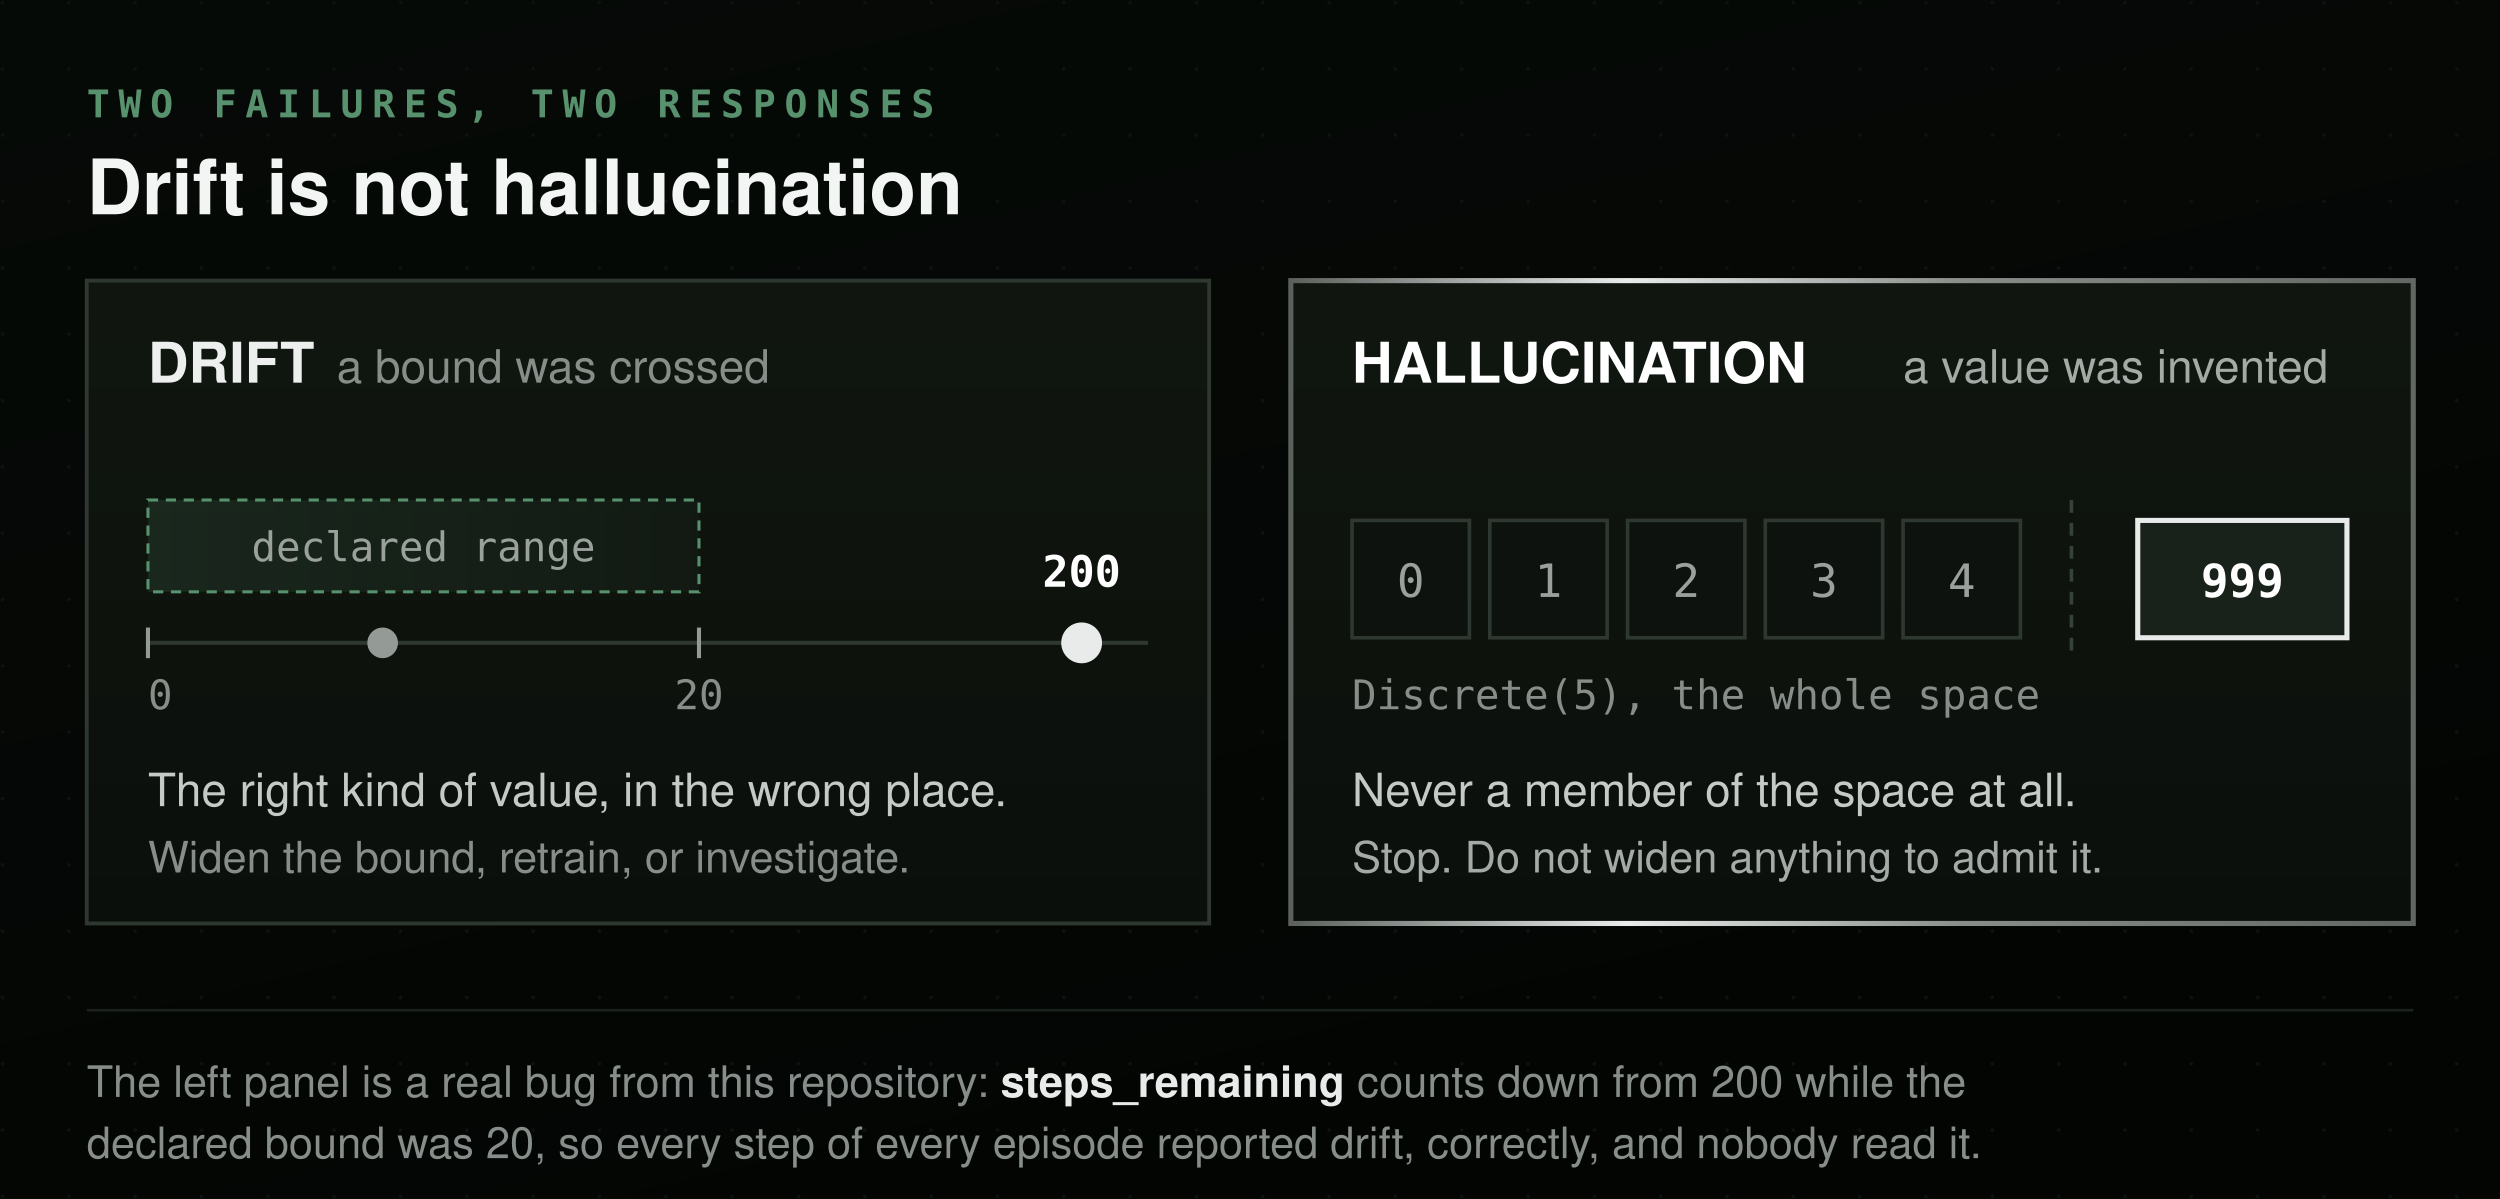
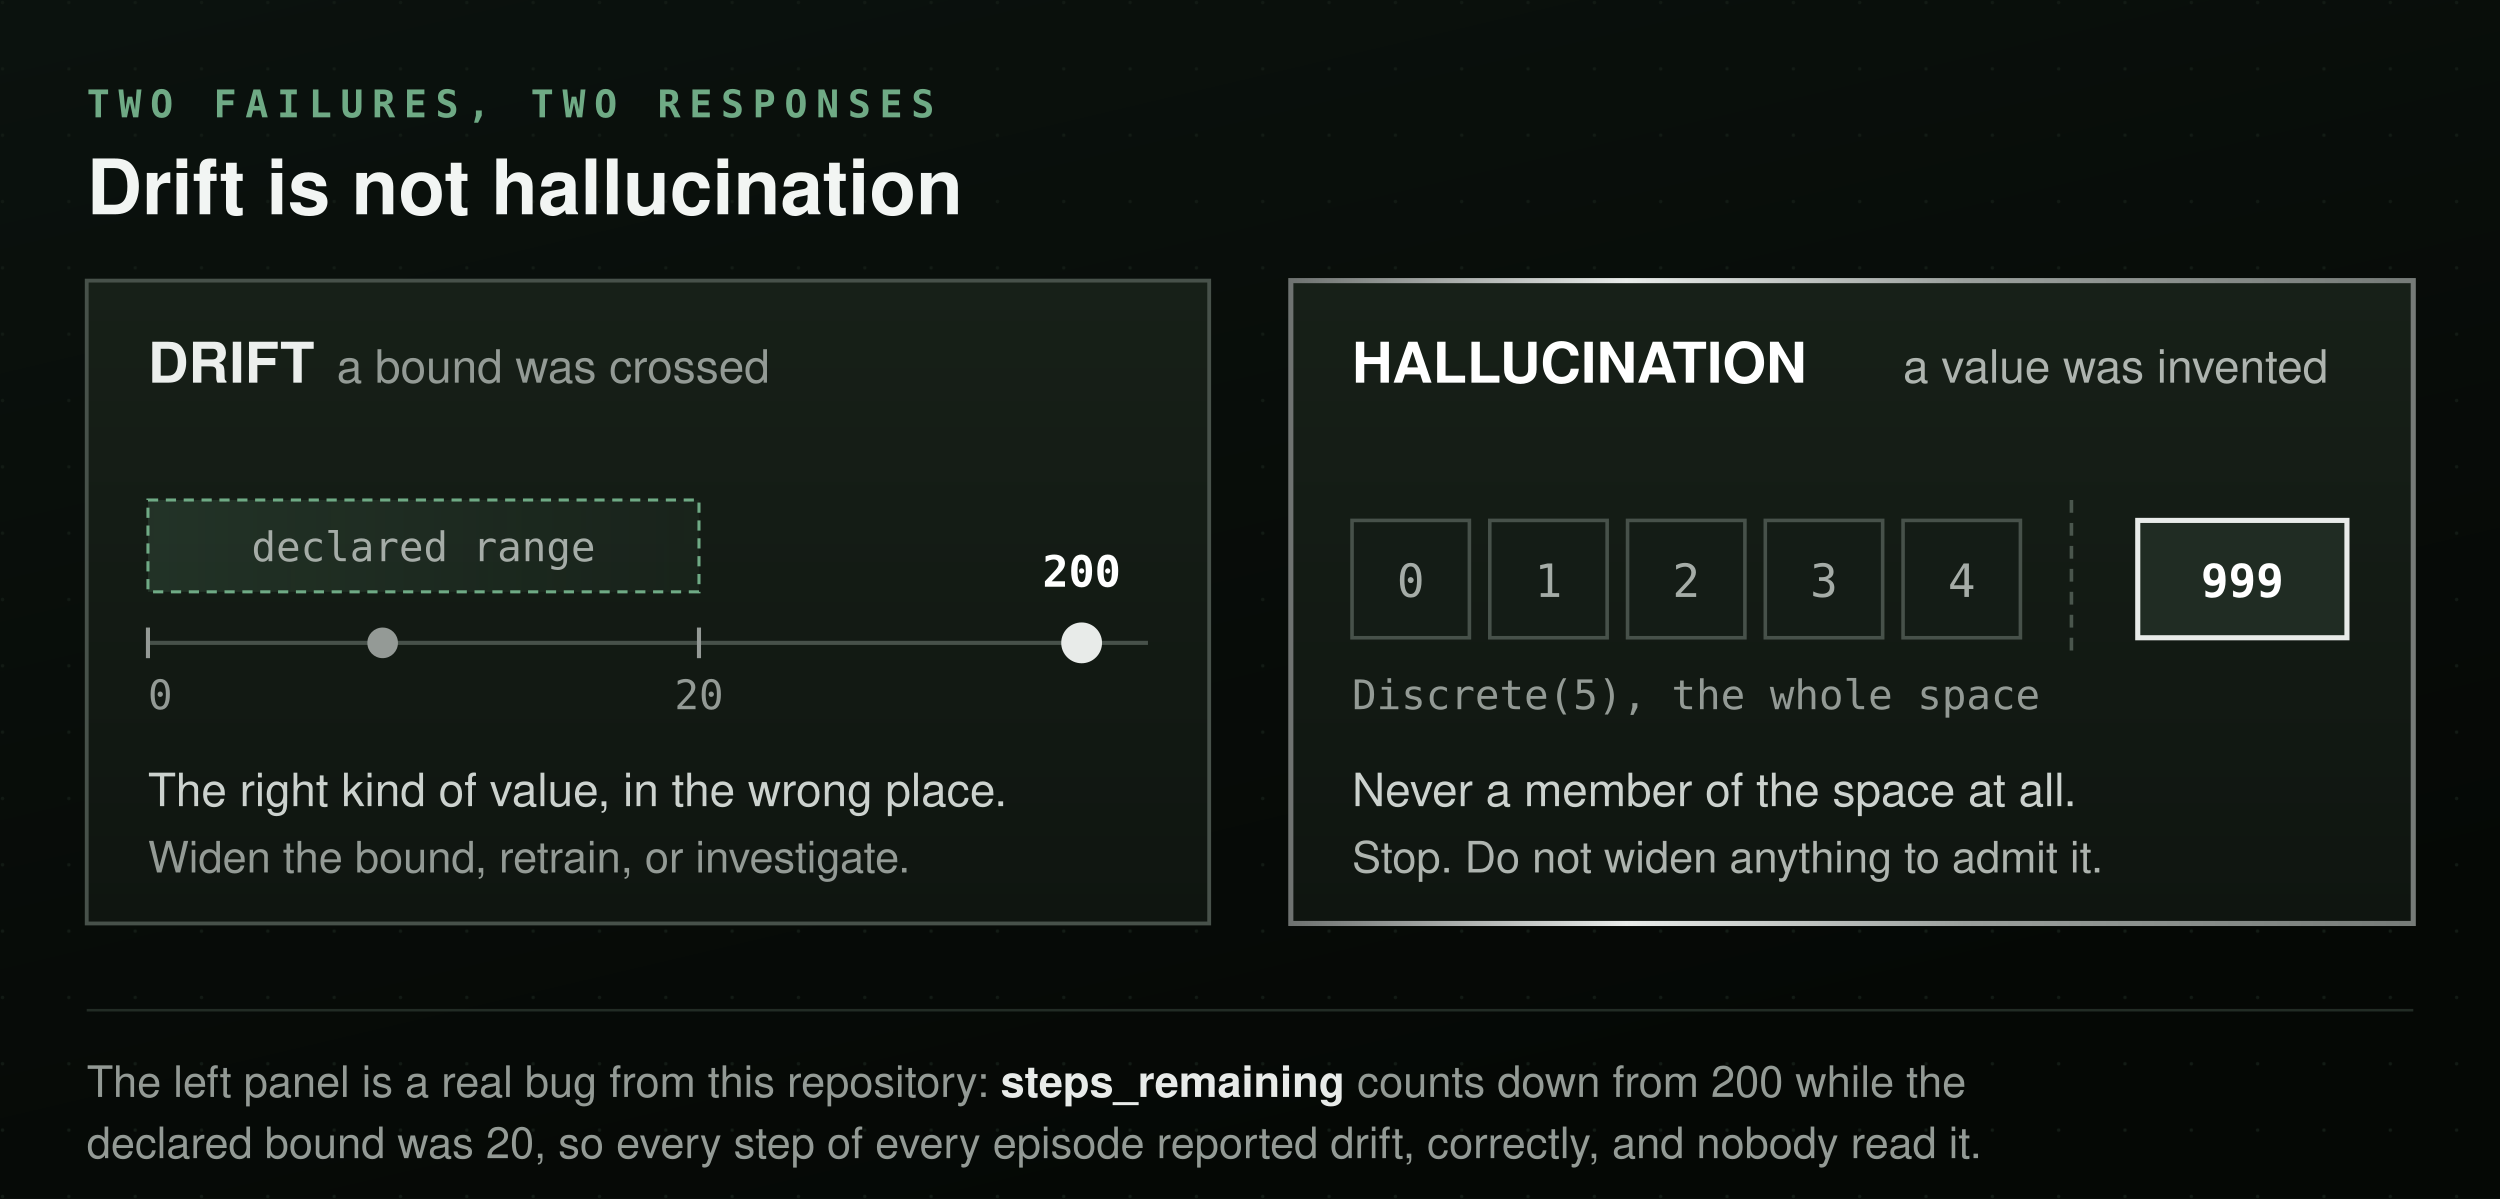
<svg xmlns="http://www.w3.org/2000/svg" viewBox="0 0 980 470" width="980" height="470" role="img" aria-label="Drift against hallucination. Drift is a value of the right kind landing outside its declared range, shown as 200 sitting far beyond a bound of 20. Hallucination is a value that was never in the space at all, shown as action 999 detached from a five slot discrete space." font-family="ui-sans-serif, -apple-system, BlinkMacSystemFont, Segoe UI, Helvetica, Arial, sans-serif">
  <defs>
    <linearGradient id="dbg" x1="0" y1="0" x2="0.5" y2="1">
-       <stop offset="0" stop-color="#060a07" />
-       <stop offset="1" stop-color="#030503" />
+       <stop offset="0" stop-color="#0b120e" />
+       <stop offset="1" stop-color="#050805" />
    </linearGradient>
    <pattern id="dgrid" width="26" height="26" patternUnits="userSpaceOnUse">
-       <circle cx="1" cy="1" r="0.7" fill="#0d130f" />
+       <circle cx="1" cy="1" r="0.7" fill="#121a14" />
    </pattern>
    <linearGradient id="dpanel" x1="0" y1="0" x2="0" y2="1">
-       <stop offset="0" stop-color="#10160f" />
-       <stop offset="1" stop-color="#0b0f0c" />
+       <stop offset="0" stop-color="#172018" />
+       <stop offset="1" stop-color="#0f1510" />
    </linearGradient>
    <linearGradient id="band" x1="0" y1="0" x2="1" y2="0">
-       <stop offset="0" stop-color="#58916d" stop-opacity="0.16" />
-       <stop offset="1" stop-color="#58916d" stop-opacity="0.05" />
+       <stop offset="0" stop-color="#6faa85" stop-opacity="0.16" />
+       <stop offset="1" stop-color="#6faa85" stop-opacity="0.05" />
    </linearGradient>
    <linearGradient id="dchrome" x1="0" y1="0" x2="1" y2="0">
-       <stop offset="0" stop-color="#5a5f5c" />
+       <stop offset="0" stop-color="#6d716f" />
      <stop offset="0.3" stop-color="#e8ebe9" />
-       <stop offset="0.6" stop-color="#888d8a" />
-       <stop offset="1" stop-color="#626764" />
+       <stop offset="0.6" stop-color="#9ba09d" />
+       <stop offset="1" stop-color="#767b78" />
    </linearGradient>
  </defs>
  <rect x="0" y="0" width="980" height="470" fill="url(#dbg)" />
  <rect x="0" y="0" width="980" height="470" fill="url(#dgrid)" />
-   <text x="34" y="46" fill="#58916d" font-size="15" font-weight="700" letter-spacing="3.4" font-family="ui-monospace, SFMono-Regular, Menlo, monospace">TWO FAILURES, TWO RESPONSES</text>
+   <text x="34" y="46" fill="#6faa85" font-size="15" font-weight="700" letter-spacing="3.4" font-family="ui-monospace, SFMono-Regular, Menlo, monospace">TWO FAILURES, TWO RESPONSES</text>
  <text x="34" y="84" fill="#f2f5f3" font-size="30" font-weight="700">Drift is not hallucination</text>
-   <rect x="34" y="110" width="440" height="252" fill="url(#dpanel)" stroke="#2e3830" stroke-width="1.5" />
+   <rect x="34" y="110" width="440" height="252" fill="url(#dpanel)" stroke="#47514a" stroke-width="1.5" />
  <text x="58" y="150" fill="#ecefed" font-size="22" font-weight="700">DRIFT</text>
-   <text x="132" y="150" fill="#878e89" font-size="18">a bound was crossed</text>
-   <rect x="58" y="196" width="216" height="36" fill="url(#band)" stroke="#58916d" stroke-width="1.2" stroke-dasharray="4 3" />
-   <line x1="58" y1="252" x2="450" y2="252" stroke="#2e3830" stroke-width="1.6" />
+   <text x="132" y="150" fill="#939a95" font-size="18">a bound was crossed</text>
+   <rect x="58" y="196" width="216" height="36" fill="url(#band)" stroke="#6faa85" stroke-width="1.2" stroke-dasharray="4 3" />
+   <line x1="58" y1="252" x2="450" y2="252" stroke="#47514a" stroke-width="1.6" />
  <line x1="58" y1="246" x2="58" y2="258" stroke="#949a96" stroke-width="1.6" />
  <line x1="274" y1="246" x2="274" y2="258" stroke="#949a96" stroke-width="1.6" />
-   <text x="58" y="278" fill="#878e89" font-size="16" font-family="ui-monospace, SFMono-Regular, Menlo, monospace">0</text>
-   <text x="274" y="278" fill="#878e89" font-size="16" text-anchor="middle" font-family="ui-monospace, SFMono-Regular, Menlo, monospace">20</text>
-   <text x="166" y="220" fill="#9aa19c" font-size="16" text-anchor="middle" font-family="ui-monospace, SFMono-Regular, Menlo, monospace">declared range</text>
+   <text x="58" y="278" fill="#939a95" font-size="16" font-family="ui-monospace, SFMono-Regular, Menlo, monospace">0</text>
+   <text x="274" y="278" fill="#939a95" font-size="16" text-anchor="middle" font-family="ui-monospace, SFMono-Regular, Menlo, monospace">20</text>
+   <text x="166" y="220" fill="#a5aca7" font-size="16" text-anchor="middle" font-family="ui-monospace, SFMono-Regular, Menlo, monospace">declared range</text>
  <circle cx="150" cy="252" r="6" fill="#949a96" />
  <circle cx="424" cy="252" r="8" fill="#e8ebe9" />
  <text x="424" y="230" fill="#ffffff" font-size="17" text-anchor="middle" font-weight="700" font-family="ui-monospace, SFMono-Regular, Menlo, monospace">200</text>
-   <text x="58" y="316" fill="#c4cac5" font-size="18">The right kind of value, in the wrong place.</text>
-   <text x="58" y="342" fill="#878e89" font-size="17">Widen the bound, retrain, or investigate.</text>
+   <text x="58" y="316" fill="#ccd2ce" font-size="18">The right kind of value, in the wrong place.</text>
+   <text x="58" y="342" fill="#939a95" font-size="17">Widen the bound, retrain, or investigate.</text>
  <rect x="506" y="110" width="440" height="252" fill="url(#dpanel)" stroke="url(#dchrome)" stroke-width="2" />
  <text x="530" y="150" fill="#ffffff" font-size="22" font-weight="700">HALLUCINATION</text>
-   <text x="746" y="150" fill="#a4aba6" font-size="18">a value was invented</text>
+   <text x="746" y="150" fill="#aeb4af" font-size="18">a value was invented</text>
  <g>
-     <rect x="530" y="204" width="46" height="46" fill="#0d120e" stroke="#2e3830" stroke-width="1.4" />
-     <text x="553" y="234" fill="#9aa19c" font-size="18" text-anchor="middle" font-family="ui-monospace, SFMono-Regular, Menlo, monospace">0</text>
-     <rect x="584" y="204" width="46" height="46" fill="#0d120e" stroke="#2e3830" stroke-width="1.4" />
-     <text x="607" y="234" fill="#9aa19c" font-size="18" text-anchor="middle" font-family="ui-monospace, SFMono-Regular, Menlo, monospace">1</text>
-     <rect x="638" y="204" width="46" height="46" fill="#0d120e" stroke="#2e3830" stroke-width="1.4" />
-     <text x="661" y="234" fill="#9aa19c" font-size="18" text-anchor="middle" font-family="ui-monospace, SFMono-Regular, Menlo, monospace">2</text>
-     <rect x="692" y="204" width="46" height="46" fill="#0d120e" stroke="#2e3830" stroke-width="1.4" />
-     <text x="715" y="234" fill="#9aa19c" font-size="18" text-anchor="middle" font-family="ui-monospace, SFMono-Regular, Menlo, monospace">3</text>
-     <rect x="746" y="204" width="46" height="46" fill="#0d120e" stroke="#2e3830" stroke-width="1.4" />
-     <text x="769" y="234" fill="#9aa19c" font-size="18" text-anchor="middle" font-family="ui-monospace, SFMono-Regular, Menlo, monospace">4</text>
+     <rect x="530" y="204" width="46" height="46" fill="#141c16" stroke="#47514a" stroke-width="1.4" />
+     <text x="553" y="234" fill="#a5aca7" font-size="18" text-anchor="middle" font-family="ui-monospace, SFMono-Regular, Menlo, monospace">0</text>
+     <rect x="584" y="204" width="46" height="46" fill="#141c16" stroke="#47514a" stroke-width="1.4" />
+     <text x="607" y="234" fill="#a5aca7" font-size="18" text-anchor="middle" font-family="ui-monospace, SFMono-Regular, Menlo, monospace">1</text>
+     <rect x="638" y="204" width="46" height="46" fill="#141c16" stroke="#47514a" stroke-width="1.4" />
+     <text x="661" y="234" fill="#a5aca7" font-size="18" text-anchor="middle" font-family="ui-monospace, SFMono-Regular, Menlo, monospace">2</text>
+     <rect x="692" y="204" width="46" height="46" fill="#141c16" stroke="#47514a" stroke-width="1.4" />
+     <text x="715" y="234" fill="#a5aca7" font-size="18" text-anchor="middle" font-family="ui-monospace, SFMono-Regular, Menlo, monospace">3</text>
+     <rect x="746" y="204" width="46" height="46" fill="#141c16" stroke="#47514a" stroke-width="1.4" />
+     <text x="769" y="234" fill="#a5aca7" font-size="18" text-anchor="middle" font-family="ui-monospace, SFMono-Regular, Menlo, monospace">4</text>
  </g>
-   <text x="530" y="278" fill="#878e89" font-size="16" font-family="ui-monospace, SFMono-Regular, Menlo, monospace">Discrete(5), the whole space</text>
-   <line x1="812" y1="196" x2="812" y2="258" stroke="#37423a" stroke-width="1.4" stroke-dasharray="5 4" />
-   <rect x="838" y="204" width="82" height="46" fill="#18211a" stroke="#e8ebe9" stroke-width="2" />
+   <text x="530" y="278" fill="#939a95" font-size="16" font-family="ui-monospace, SFMono-Regular, Menlo, monospace">Discrete(5), the whole space</text>
+   <line x1="812" y1="196" x2="812" y2="258" stroke="#4a564d" stroke-width="1.4" stroke-dasharray="5 4" />
+   <rect x="838" y="204" width="82" height="46" fill="#202c23" stroke="#e8ebe9" stroke-width="2" />
  <text x="879" y="234" fill="#ffffff" font-size="18" text-anchor="middle" font-weight="700" font-family="ui-monospace, SFMono-Regular, Menlo, monospace">999</text>
-   <text x="530" y="316" fill="#c4cac5" font-size="18">Never a member of the space at all.</text>
-   <text x="530" y="342" fill="#a4aba6" font-size="17">Stop. Do not widen anything to admit it.</text>
-   <line x1="34" y1="396" x2="946" y2="396" stroke="#1b221d" stroke-width="1" />
-   <text x="34" y="430" fill="#878e89" font-size="17">The left panel is a real bug from this repository: <tspan fill="#e8ebe9" font-weight="700">steps_remaining</tspan> counts down from 200 while the</text>
-   <text x="34" y="454" fill="#878e89" font-size="17">declared bound was 20, so every step of every episode reported drift, correctly, and nobody read it.</text>
+   <text x="530" y="316" fill="#ccd2ce" font-size="18">Never a member of the space at all.</text>
+   <text x="530" y="342" fill="#aeb4af" font-size="17">Stop. Do not widen anything to admit it.</text>
+   <line x1="34" y1="396" x2="946" y2="396" stroke="#222c25" stroke-width="1" />
+   <text x="34" y="430" fill="#939a95" font-size="17">The left panel is a real bug from this repository: <tspan fill="#e8ebe9" font-weight="700">steps_remaining</tspan> counts down from 200 while the</text>
+   <text x="34" y="454" fill="#939a95" font-size="17">declared bound was 20, so every step of every episode reported drift, correctly, and nobody read it.</text>
</svg>
